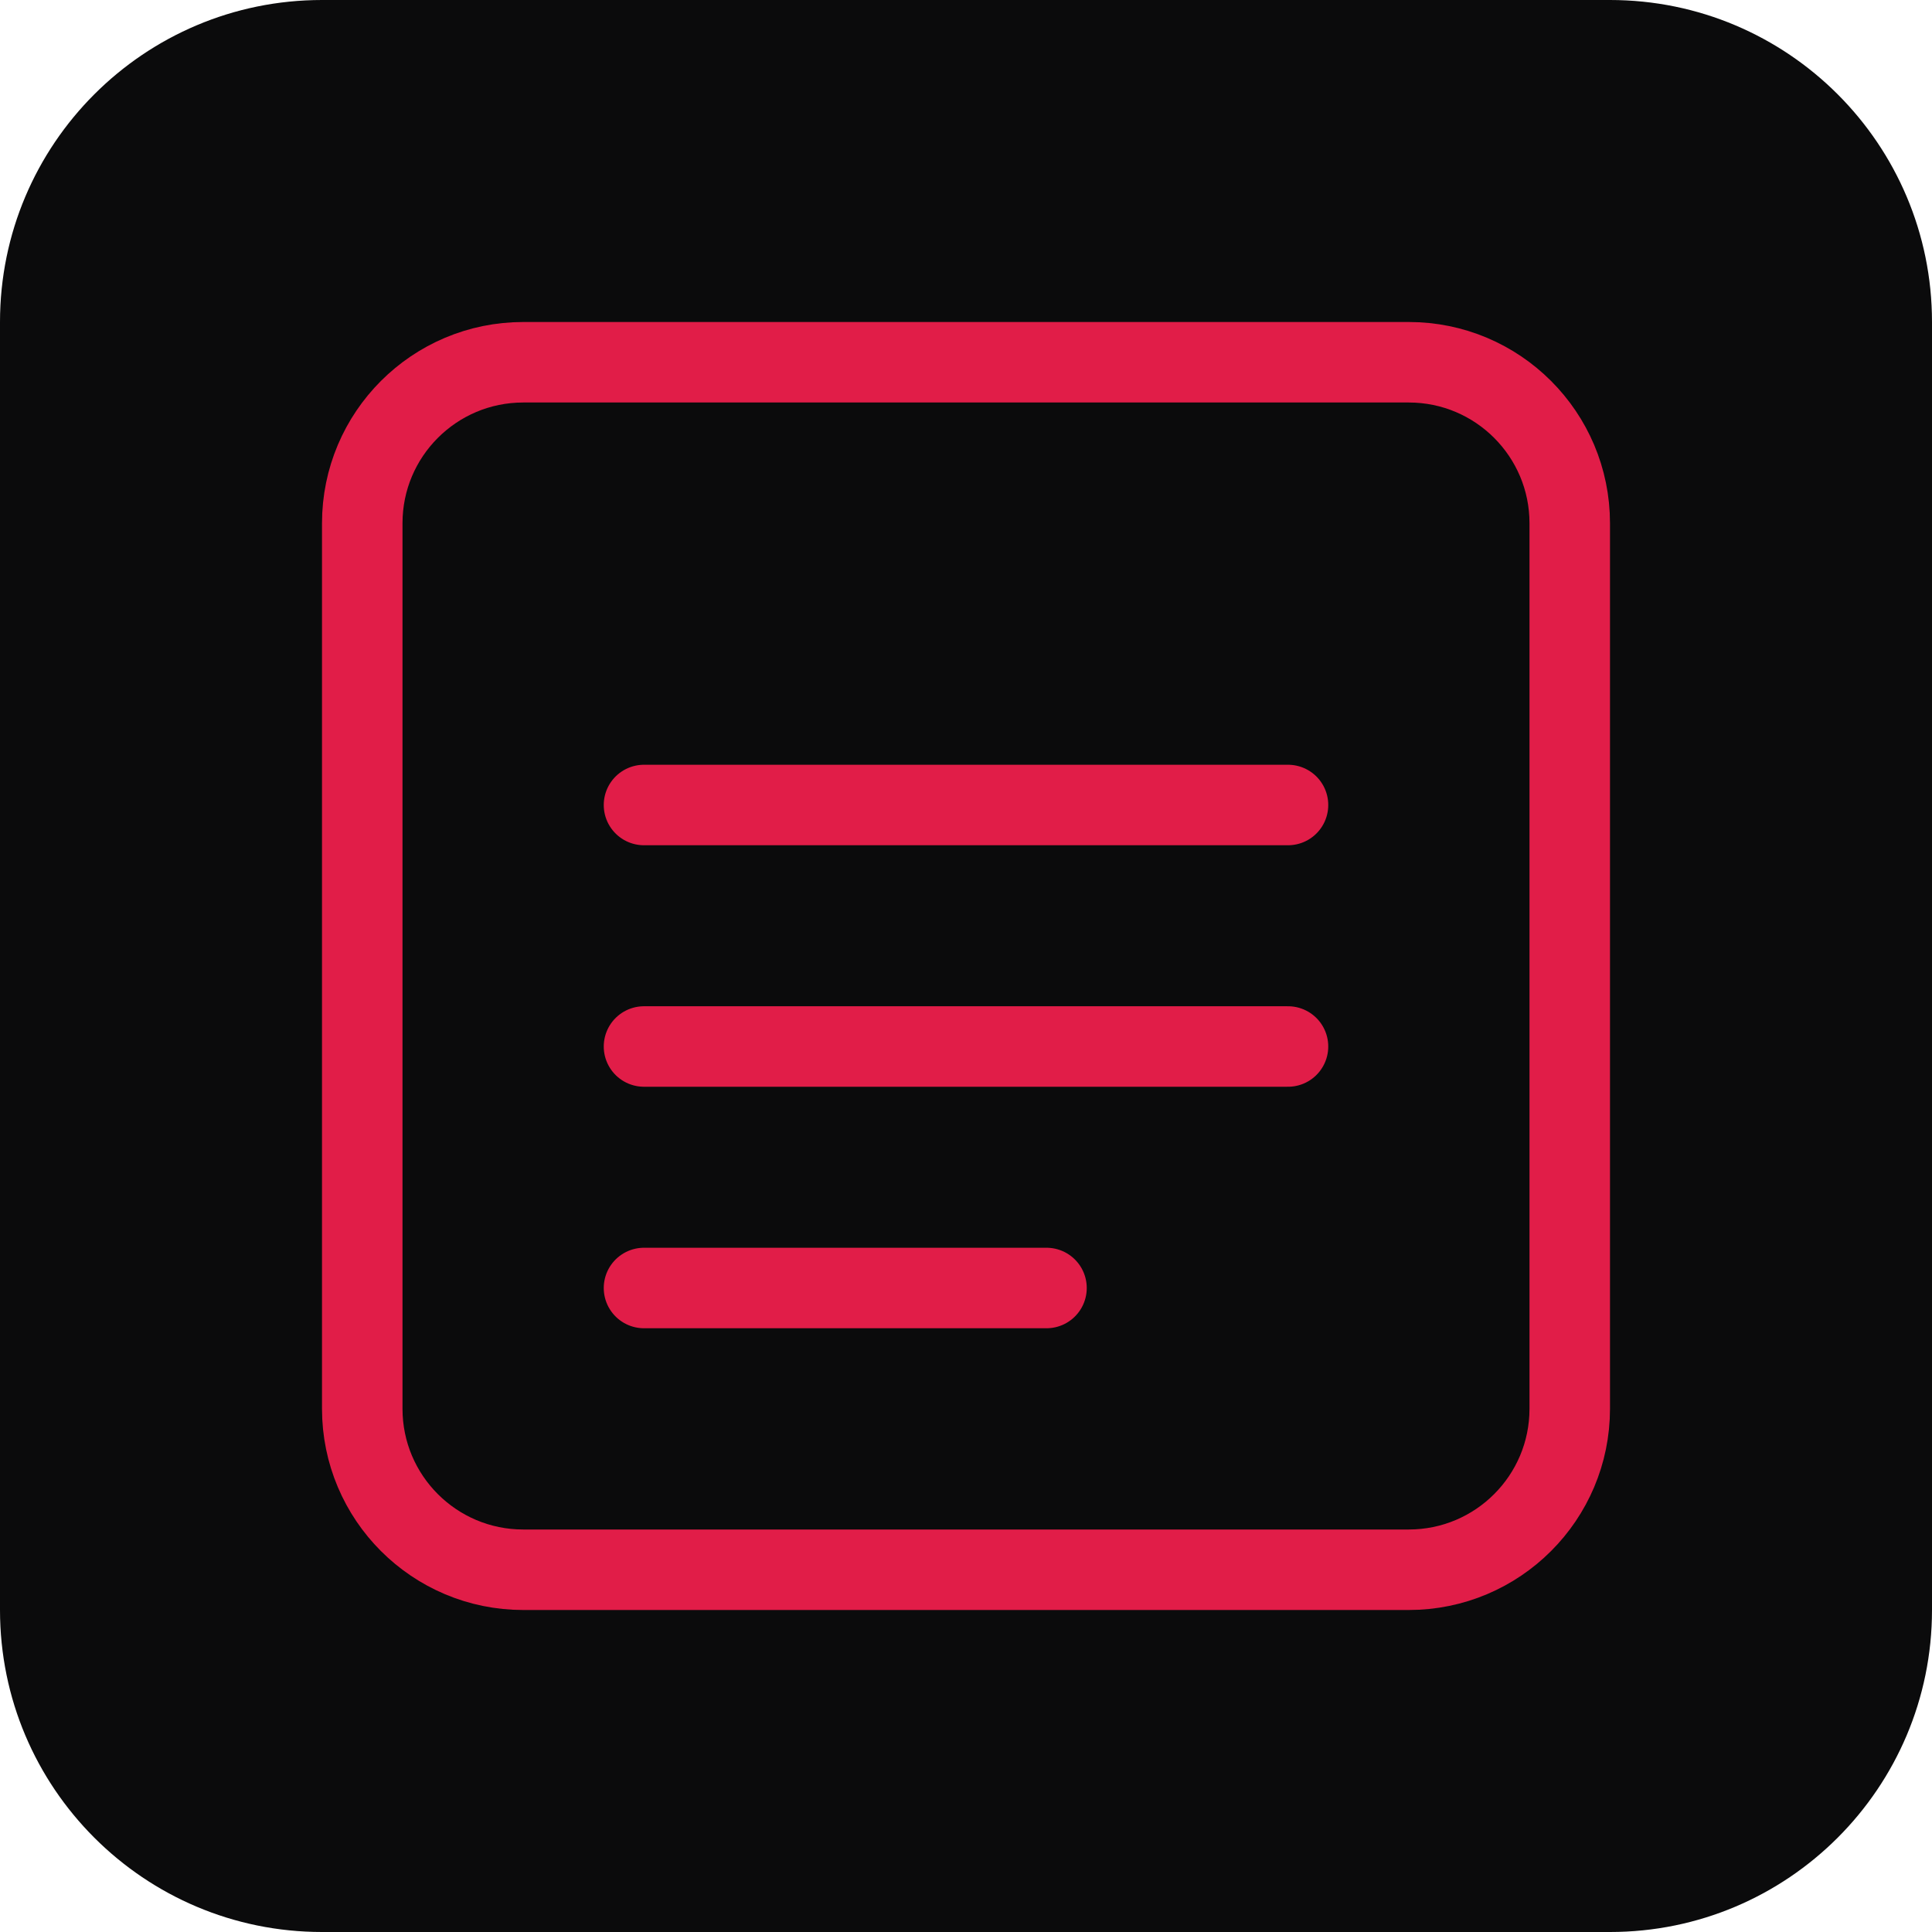
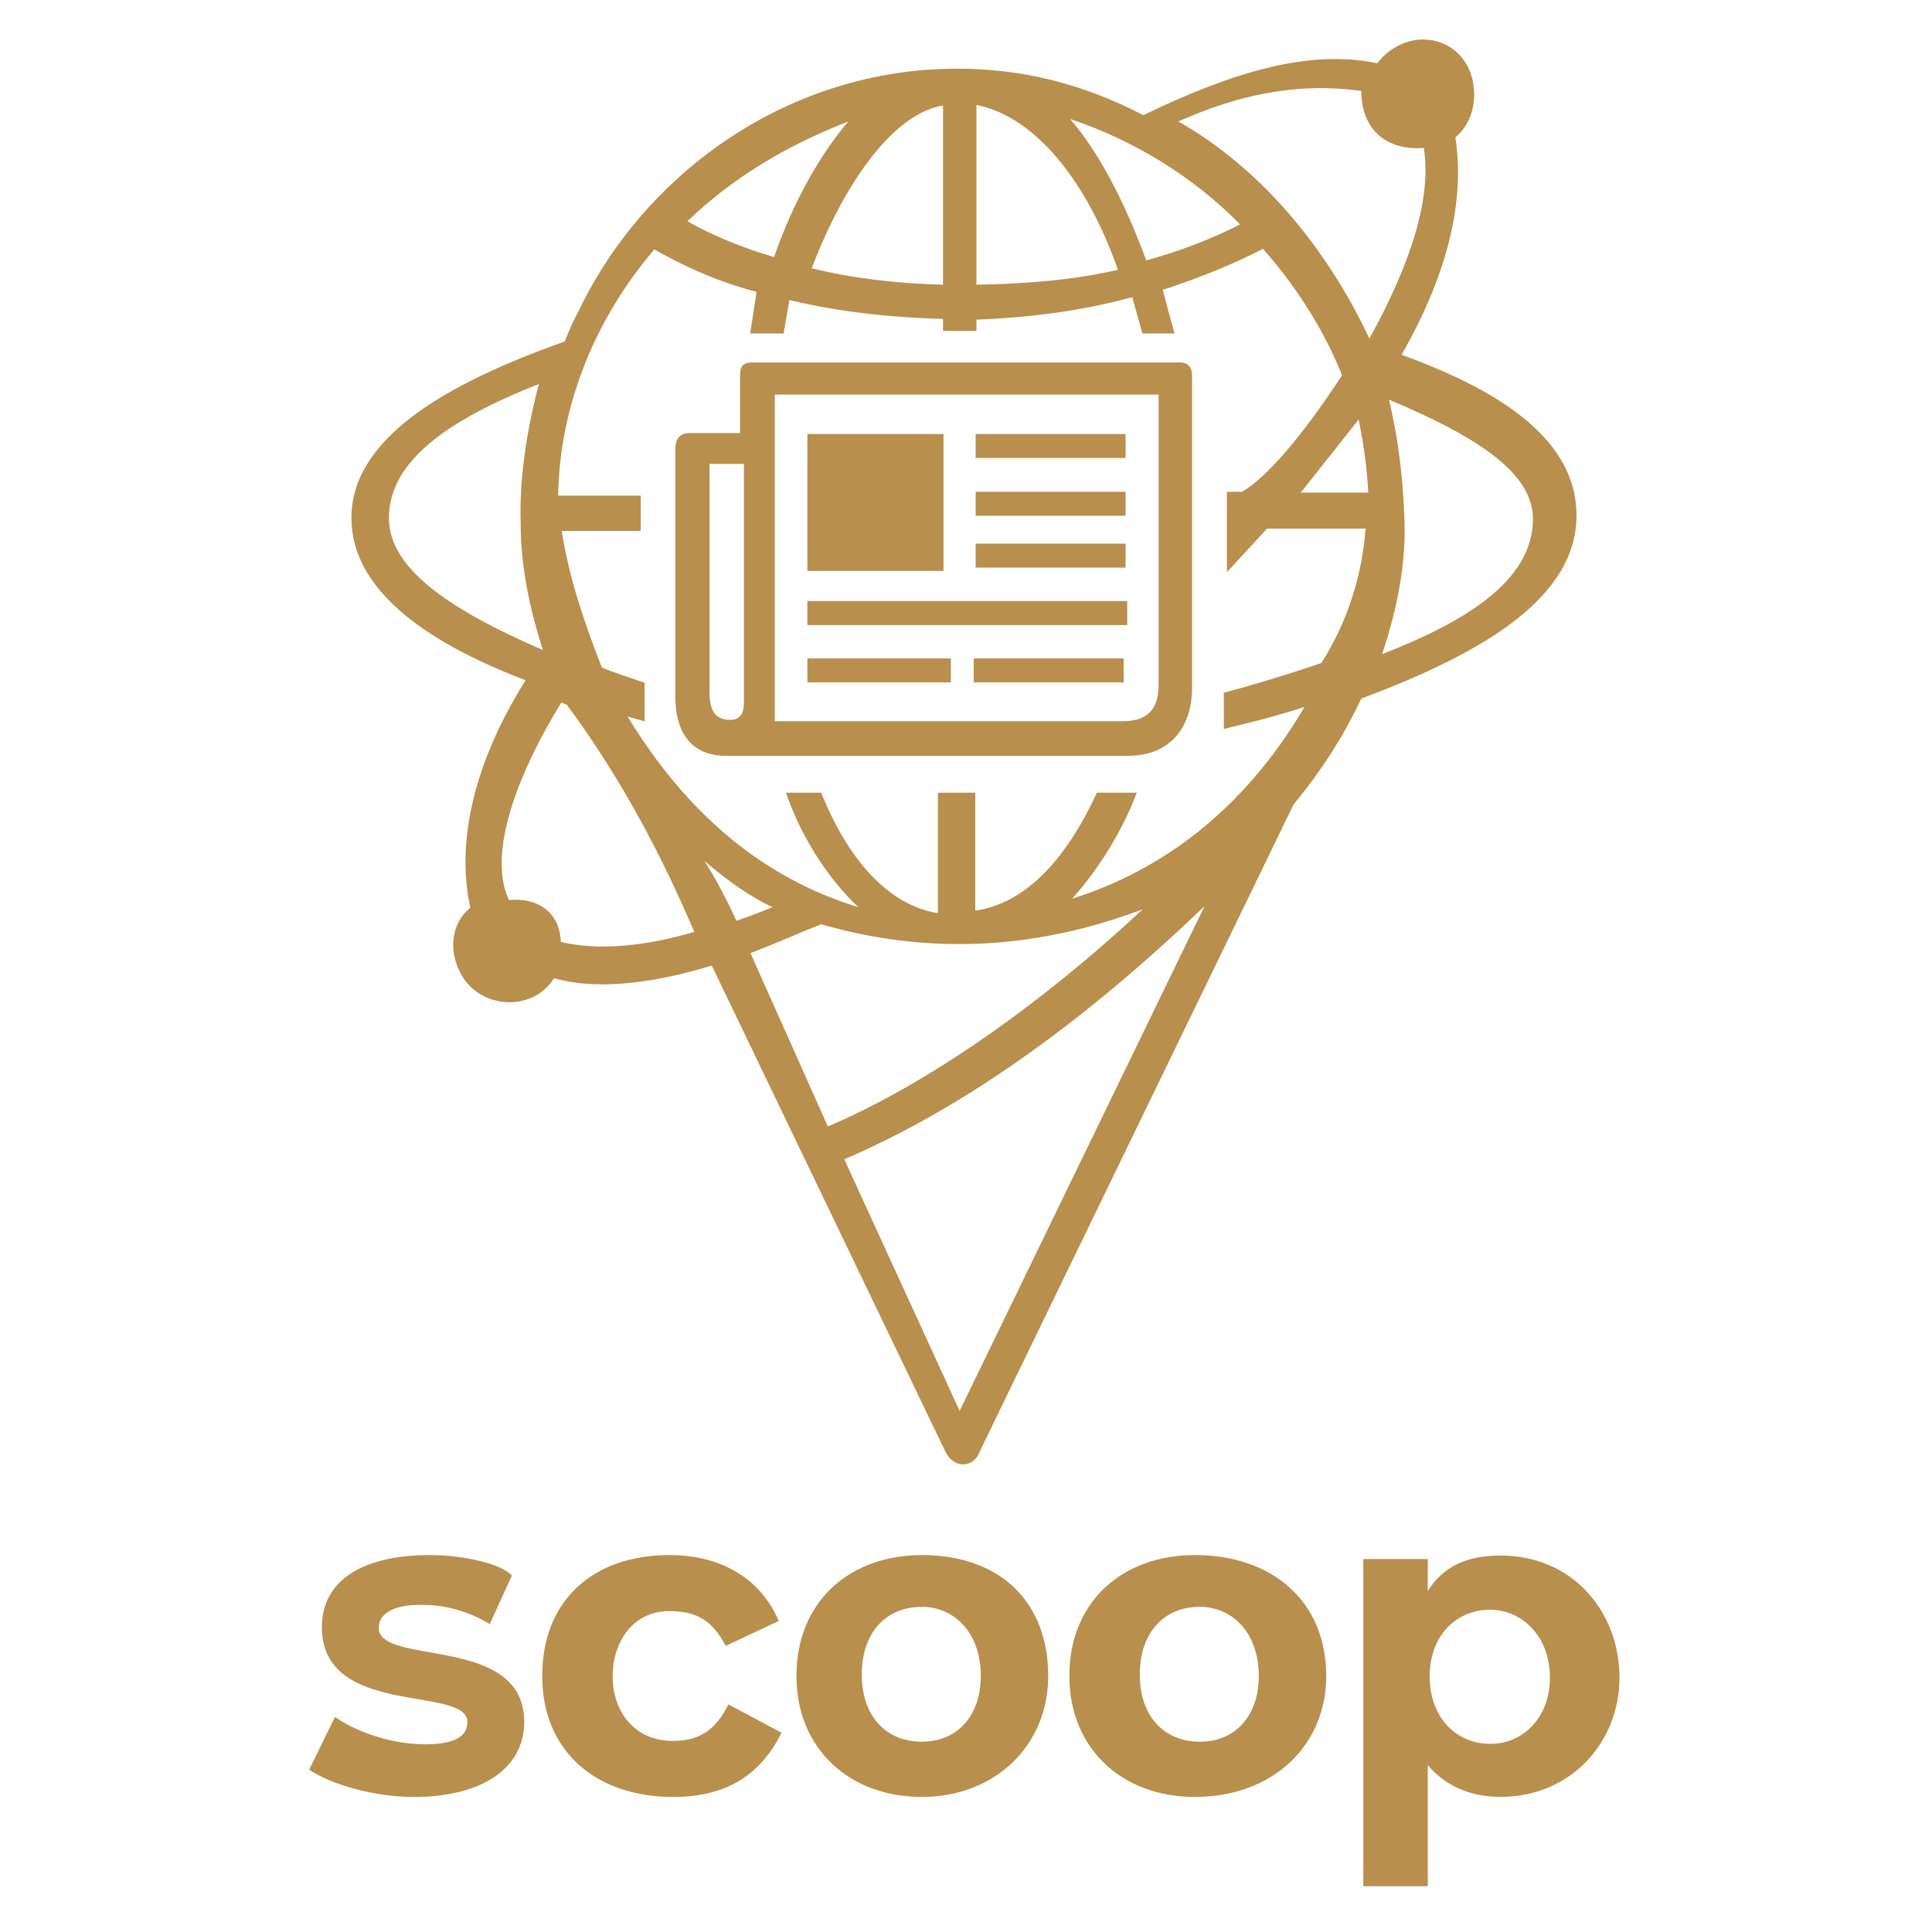
- <svg xmlns="http://www.w3.org/2000/svg" width="96" height="96" viewBox="0 0 96 96" fill="none">
-   <rect width="96" height="96" rx="16" fill="#0B0B0C" />
-   <rect x="18" y="18" width="60" height="60" rx="8" stroke="#E11D48" stroke-width="4" />
-   <path d="M32 40H64" stroke="#E11D48" stroke-width="4" stroke-linecap="round" />
-   <path d="M32 52H64" stroke="#E11D48" stroke-width="4" stroke-linecap="round" />
-   <path d="M32 64H52" stroke="#E11D48" stroke-width="4" stroke-linecap="round" />
+ <svg xmlns="http://www.w3.org/2000/svg" width="200" height="200" viewBox="0 0 200 200">
+   <path d="m163.2 53.36c0-7.58-7.34-12.74-18.11-16.63 4.99-8.75 6.54-16.24 5.57-22.51 1.57-1.28 2.33-3.61 1.75-6.06-0.87-3.53-4.47-4.92-7.42-3.55-1.05 0.49-1.82 1.15-2.42 1.94-7.38-1.57-15.65 1.24-24.21 5.37-6.45-3.33-12.66-4.81-19.29-4.81-17.19 0-32.11 10.5-39.1 24.94-0.53 0.97-1.04 2.08-1.51 3.3-12.42 4.4-22.08 10.06-22.08 18.27 0 7.06 6.98 12.6 18.03 16.8-5.84 9.29-7.08 17.47-5.72 23.54-1.8 1.43-2.35 4.1-1.1 6.62 1.85 3.86 7.47 4.33 9.77 0.68 4.87 1.41 11.22 0.27 16.32-1.31l24.16 50.27c0.89 1.93 3.03 1.73 3.6 0l32.47-66.94c3.12-3.8 5.15-7.07 7.02-10.97 12.71-4.74 22.27-10.48 22.27-18.95zm-4.51 0.35c0 6.45-7.08 10.68-15.62 14.01 1.62-4.85 2.57-9.64 2.29-14.63-0.17-4.1-0.69-8.02-1.57-11.72 8.89 3.74 14.9 7.49 14.9 12.34zm-21.9 14.92c-3.46 1.19-7.07 2.28-10.1 3.08v3.75c3.32-0.8 5.54-1.37 8.35-2.28-6.34 10.79-14.87 16.95-24.05 19.85 3.04-3.37 5.47-7.64 6.68-10.97h-4.12c-3.36 7.27-7.59 11.48-12.59 12.21v-12.21h-3.87v12.47c-5.27-0.85-9.38-5.74-12.08-12.47h-3.65c1.67 4.85 4.55 9.09 7.5 11.85-9.74-2.99-17.62-9.46-23.89-19.73 1.05 0.29 1.41 0.4 1.76 0.49v-3.99c-1.51-0.5-2.99-1.02-4.42-1.56-1.67-4.3-3.35-8.99-4.16-14.16h8.18v-3.65h-8.55c0.15-9.46 3.93-18.45 9.96-25.49 3.93 2.24 7.5 3.6 10.58 4.39l-0.66 4.31h3.46l0.6-3.46c5.65 1.36 11.18 1.82 15.9 1.96v1.23h3.46v-1.16c5.49-0.21 10.98-0.91 16.13-2.33l1.05 3.76h3.32l-1.22-4.51c3.78-1.23 7.4-2.7 10.38-4.25 3.7 4.15 6.49 8.82 8.19 13.09-3.89 5.94-7.66 10.5-10.36 12.06h-1.56v8.32l4.16-4.51h10.19c-0.32 4.65-1.82 9.61-4.57 13.91zm-35.71-57.77c6.15 1.23 11.48 8 14.65 17.07-4.72 1.09-9.72 1.46-14.65 1.54v-18.61zm-3.46 0.06v18.55c-4.86-0.12-9.58-0.69-13.59-1.7 3.46-9.06 8.53-16.02 13.59-16.85zm30.75 12.31c-3.03 1.55-6.29 2.78-9.71 3.73-2.3-6.23-4.95-11.25-7.89-14.65 6.42 2.17 12.59 5.8 17.6 10.92zm-40.56-10.66c-3.1 3.69-5.73 8.44-7.68 14.04-3.24-0.95-6.25-2.18-8.97-3.7 5.8-5.6 12.11-8.53 16.65-10.34zm52.83 30.87c0.52 2.48 0.88 5.07 1 7.55h-6.98l5.98-7.55zm1.12-8.39c-4.53-9.63-11.43-17.74-19.78-22.48 5.88-2.59 11.89-4.11 18.94-3.16 0 4.17 2.79 6.2 6.47 5.9 0.79 4.9-1.07 11.48-5.63 19.74zm-101.5 18.57c0-5.83 6.01-10.11 15.53-13.87-1.18 4.41-2.05 9.63-1.89 14.43 0 4.61 0.99 8.98 2.29 13.11-8.79-3.83-15.93-8.1-15.93-13.67zm12.43 39.55c-2.09-4.38 0.28-12.05 5.41-20.44l0.57 0.22c4.43 5.96 9.02 13.66 13.2 23.52-4.92 1.45-9.81 1.99-13.81 1.04-0.12-3-2.27-4.62-5.37-4.34zm20.23-4.05c2.37 2.03 4.67 3.67 7.04 4.79-1.41 0.58-2.65 1.05-3.72 1.41-0.97-2.11-2.09-4.28-3.32-6.2zm4.77 9.55c2.47-0.95 4.93-2.04 7.31-2.99 10.89 3.13 21.94 2.73 33.29-1.55-10.47 9.78-22.28 18.1-32.59 22.48l-8.01-17.94zm9.71 21.34c12.34-5.29 24.77-14.2 37.29-26.2l-25.35 52.25-11.94-26.05z" fill="#b88f4d" />
+   <path d="m122.1 37.52h-44.1c-0.99 0-1.39 0.25-1.39 1.37v5.94h-5.21c-1.05 0-1.49 0.62-1.49 1.68v25.6c0 4.42 2.29 6.13 5.19 6.13h41.7c4.31 0 6.6-2.92 6.6-7.03v-32.32c0-0.95-0.48-1.37-1.3-1.37zm-45.09 35.29c0 1.23-0.6 1.71-1.39 1.71-1.3 0-2.17-0.62-2.17-2.79v-23.71h3.56v24.79zm42.93-1.88c0 2.63-1.32 3.73-3.7 3.73h-36.03v-33.81h39.73v30.08z" fill="#b88f4d" />
+   <path d="m83.58 44.93h14.09v14.17h-14.09v-14.17z" fill="#b88f4d" />
+   <path d="m101 44.93h15.52v2.48h-15.52v-2.48z" fill="#b88f4d" />
+   <path d="m101 50.91h15.52v2.48h-15.52v-2.48z" fill="#b88f4d" />
+   <path d="m101 56.28h15.52v2.48h-15.52v-2.48z" fill="#b88f4d" />
+   <path d="m83.58 62.22h33.11v2.49h-33.11v-2.49z" fill="#b88f4d" />
+   <path d="m83.58 68.16h14.85v2.48h-14.85v-2.48z" fill="#b88f4d" />
+   <path d="m100.8 68.16h15.52v2.48h-15.52v-2.48z" fill="#b88f4d" />
+   <path d="m32 183.2 2.68-5.47c2.41 1.71 6.11 2.84 9.33 2.84 3.18 0 4.37-0.89 4.37-2.31 0-3.83-15.06-0.38-15.06-9.83 0-4.79 4.17-7.45 11.17-7.45 3.42 0 7.43 0.89 8.5 2.12l-2.29 5.02c-2.59-1.55-5.04-1.99-7.09-1.99-3.1 0-4.4 1.02-4.4 2.38 0 4.02 15.06 0.62 15.06 9.75 0 4.7-4.25 7.76-11.45 7.76-4.09 0-8.5-1.28-10.82-2.82z" fill="#b88f4d" />
+   <path d="m56.13 173.5c0-7.77 5.19-12.52 13.19-12.52 5.29 0 9.4 2.4 11.3 6.82l-5.49 2.58c-1.4-2.65-3.02-3.6-5.85-3.6-3.85 0-5.86 3.33-5.86 6.72 0 3.69 2.25 6.72 6.26 6.72 2.83 0 4.45-1.23 5.73-3.78l5.49 2.93c-2.18 4.42-5.77 6.65-11.22 6.65-8 0-13.55-4.75-13.55-12.52z" fill="#b88f4d" />
+   <path d="m82.45 173.5c0-7.77 5.56-12.52 12.98-12.52 8 0 13.08 4.75 13.08 12.52 0 7.24-5.56 12.52-13.08 12.52-7.5 0-12.98-4.99-12.98-12.52zm19.08 0c0-4.57-2.82-7.16-6.1-7.16-3.76 0-6.22 2.71-6.22 7.01s2.5 6.95 6.22 6.95 6.1-2.73 6.1-6.8z" fill="#b88f4d" />
+   <path d="m110.7 173.5c0-7.77 5.56-12.52 12.98-12.52 8 0 13.61 4.75 13.61 12.52 0 7.24-5.57 12.52-13.61 12.52-7.5 0-12.98-4.99-12.98-12.52zm19.61 0c0-4.57-2.82-7.16-6.1-7.16-3.76 0-6.22 2.71-6.22 7.01s2.5 6.95 6.22 6.95 6.1-2.73 6.1-6.8z" fill="#b88f4d" />
+   <path d="m147.8 164.7c1.63-2.58 4.08-3.67 7.54-3.67 7.5 0 12.31 5.86 12.31 12.64 0 6.62-4.97 12.34-12.31 12.34-3.46 0-5.91-1.36-7.54-3.29v12.54h-6.67v-33.87h6.67v3.31zm12.65 8.97c0-4.38-3-7.03-6.16-7.03-3.64 0-6.29 2.78-6.29 6.89 0 4.27 2.73 6.99 6.29 6.99 3.52 0 6.16-2.88 6.16-6.85z" fill="#b88f4d" />
</svg>
